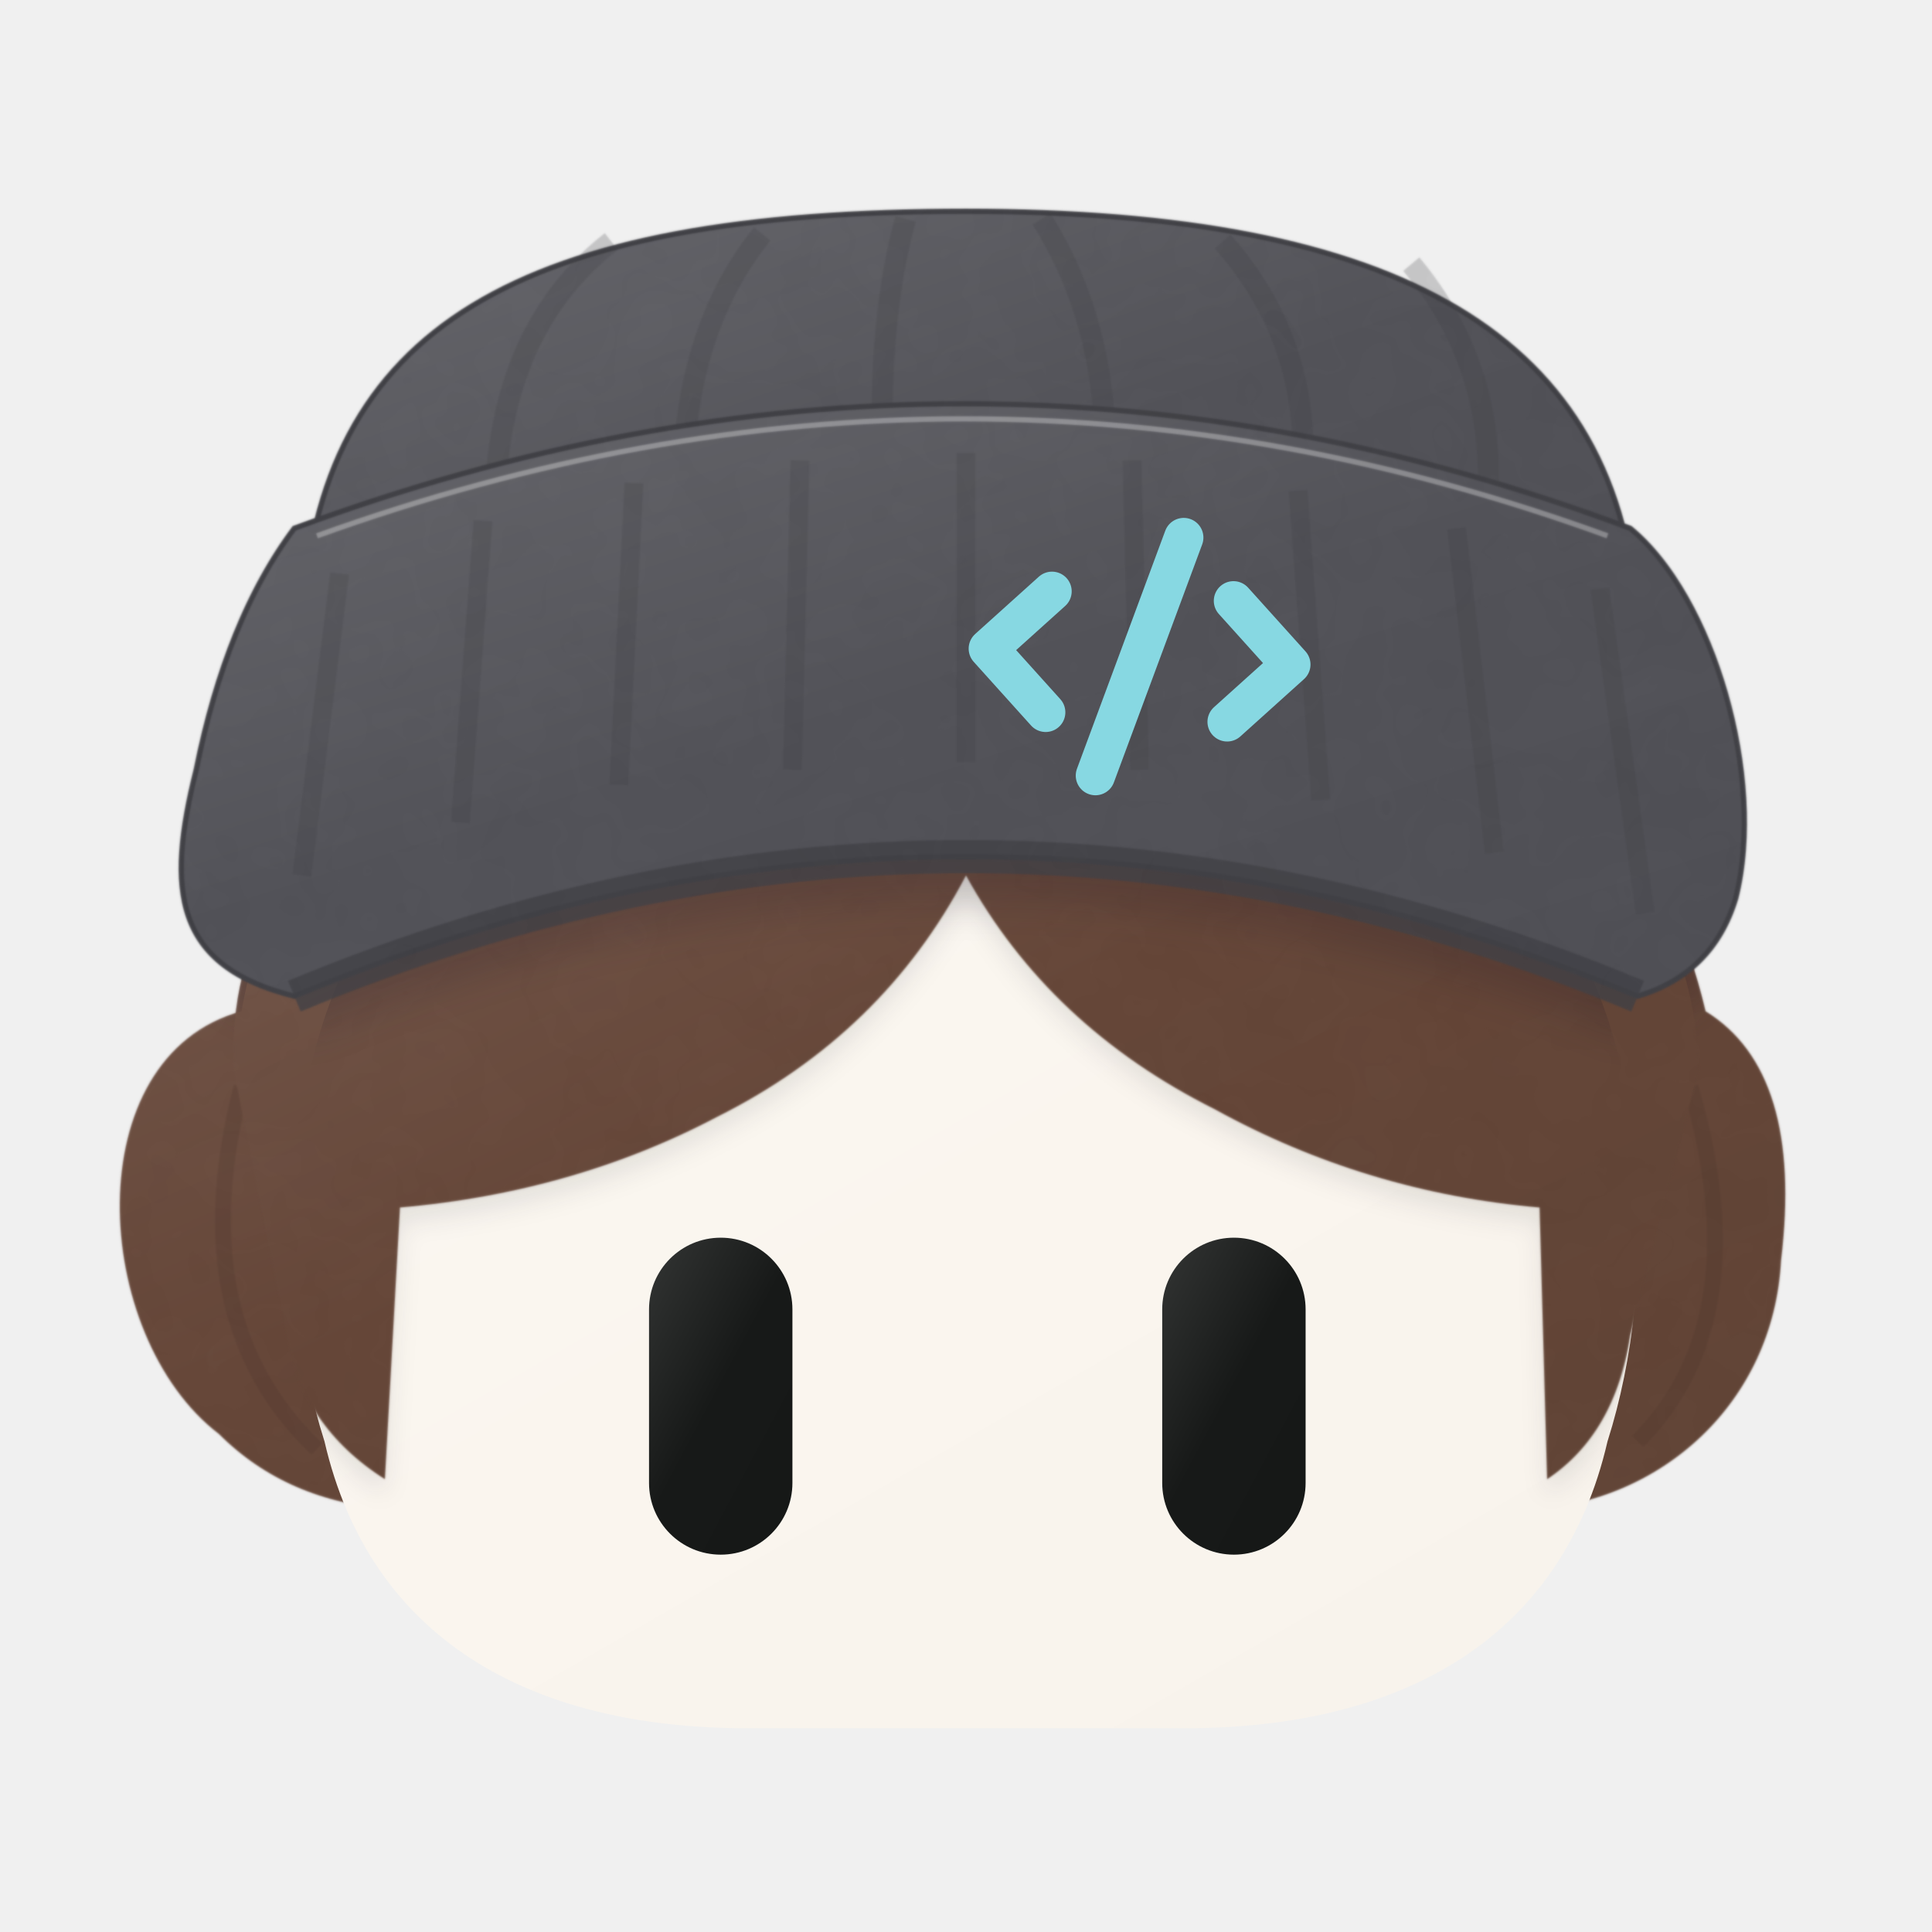
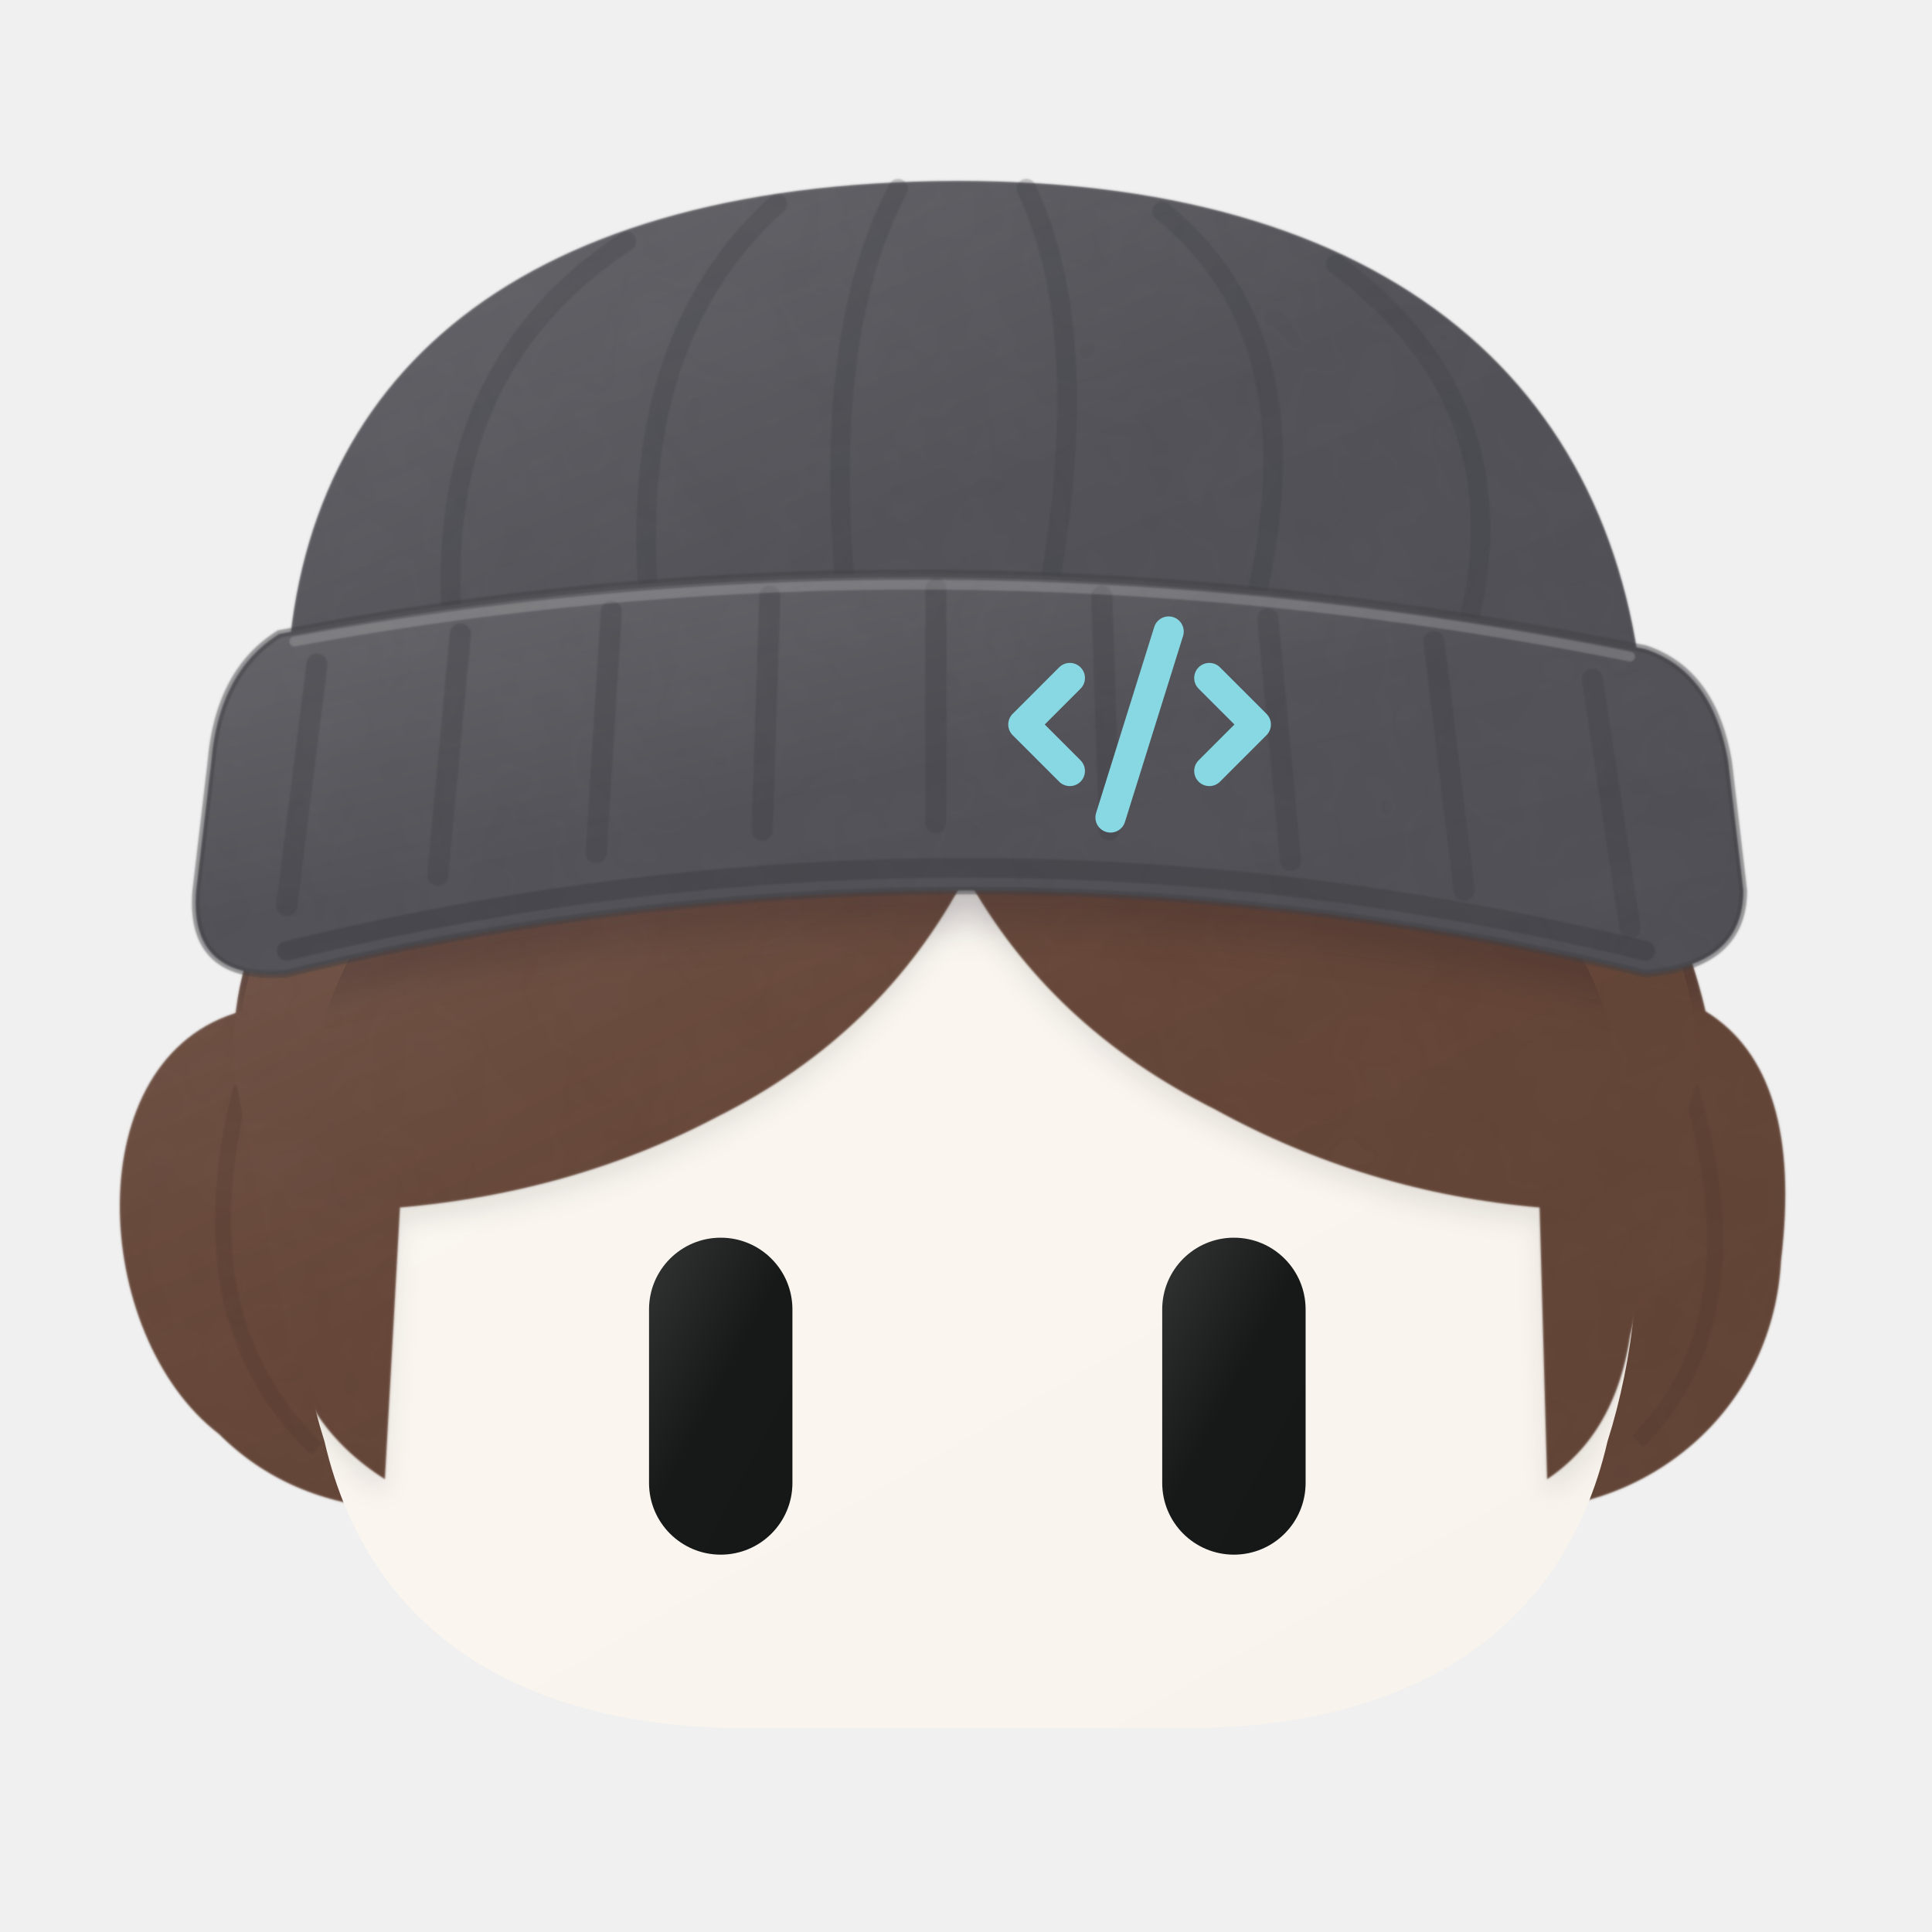
<svg xmlns="http://www.w3.org/2000/svg" viewBox="0 0 256 256" width="256" height="256" role="img">
  <defs>
    <clipPath id="avatar-contact-receiver-fringe-hair-curtain-face-round" clipPathUnits="userSpaceOnUse">
      <path d="M48 124C38 140 36 169 43 191C49 217 70 229 99 229H157C186 229 207 217 213 191C220 169 218 140 208 124C185 105 71 105 48 124Z" fill="#000000" />
    </clipPath>
    <filter id="avatar-contact-shadow-fringe-hair-curtain-face-round" filterUnits="userSpaceOnUse" x="0" y="0" width="256" height="256" color-interpolation-filters="sRGB">
      <feGaussianBlur in="SourceAlpha" stdDeviation="1.6" />
      <feOffset dy="2" result="contact-alpha" />
      <feFlood flood-color="#201a28" flood-opacity="0.09" />
      <feComposite in2="contact-alpha" operator="in" />
    </filter>
    <clipPath id="avatar-contact-receiver-hat-hat-beanie-hair-curtain-hair-crop-back-face-round" clipPathUnits="userSpaceOnUse">
      <path d="M48 124C38 140 36 169 43 191C49 217 70 229 99 229H157C186 229 207 217 213 191C220 169 218 140 208 124C185 105 71 105 48 124Z" fill="#000000" />
      <path d="M31 142C29 106 68 85 128 85C188 85 225 107 225 142L216 177Q214 190 205 196L204 160Q181 158 161 147Q139 136 128 116Q117 137 95 148Q76 158 53 160L51 196Q40 189 38 177Z" fill="#000000" />
      <path d="M32 134C10 140 12 177 29 190Q38 199 52 200H203C220 199 235 186 236 167Q239 142 226 134C216 92 181 84 128 84C75 84 39 94 32 134Z" fill="#000000" />
      <path d="M32 144Q24 175 42 192M224 144Q233 175 217 191" fill="none" stroke="#000000" stroke-width="2.1" stroke-opacity="0.25" />
    </clipPath>
    <filter id="avatar-contact-shadow-hat-hat-beanie-hair-curtain-hair-crop-back-face-round" filterUnits="userSpaceOnUse" x="0" y="0" width="256" height="256" color-interpolation-filters="sRGB">
      <feGaussianBlur in="SourceAlpha" stdDeviation="2.4" />
      <feOffset dy="4" result="contact-alpha" />
      <feFlood flood-color="#201a28" flood-opacity="0.19" />
      <feComposite in2="contact-alpha" operator="in" />
    </filter>
    <filter id="avatar-soft-material-v1" x="-2%" y="-2%" width="104%" height="104%" color-interpolation-filters="sRGB">
      <feTurbulence type="fractalNoise" baseFrequency="0.08" numOctaves="3" seed="17" result="grain" />
      <feColorMatrix in="grain" type="matrix" values="0.213 0.715 0.072 0 0 0.213 0.715 0.072 0 0 0.213 0.715 0.072 0 0 0 0 0 0.03 0" result="faint-grain" />
      <feComposite in="faint-grain" in2="SourceGraphic" operator="in" result="clipped-grain" />
      <feBlend in="SourceGraphic" in2="clipped-grain" mode="soft-light" result="material" />
      <feGaussianBlur in="material" stdDeviation="0.16" />
    </filter>
    <linearGradient id="avatar-face-faf5ee" x1="0%" y1="0%" x2="85%" y2="100%">
      <stop offset="0%" stop-color="#fbf8f2" />
      <stop offset="52%" stop-color="#faf5ee" />
      <stop offset="100%" stop-color="#f8f3ec" />
    </linearGradient>
    <linearGradient id="avatar-hair-654638" x1="0%" y1="0%" x2="85%" y2="100%">
      <stop offset="0%" stop-color="#775c50" />
      <stop offset="52%" stop-color="#654638" />
      <stop offset="100%" stop-color="#614436" />
    </linearGradient>
    <linearGradient id="avatar-hat-525258" x1="0%" y1="0%" x2="85%" y2="100%">
      <stop offset="0%" stop-color="#67676c" />
      <stop offset="52%" stop-color="#525258" />
      <stop offset="100%" stop-color="#4f4f55" />
    </linearGradient>
    <linearGradient id="avatar-eyes-171918" x1="0%" y1="0%" x2="85%" y2="100%">
      <stop offset="0%" stop-color="#333534" />
      <stop offset="52%" stop-color="#171918" />
      <stop offset="100%" stop-color="#161817" />
    </linearGradient>
    <linearGradient id="avatar-badge-ffffff" x1="0%" y1="0%" x2="85%" y2="100%">
      <stop offset="0%" stop-color="#ffffff" />
      <stop offset="52%" stop-color="#ffffff" />
      <stop offset="100%" stop-color="#f6f6f6" />
    </linearGradient>
  </defs>
  <g color="#4f372c" filter="url(#avatar-soft-material-v1)">
    <path d="M32 134C10 140 12 177 29 190Q38 199 52 200H203C220 199 235 186 236 167Q239 142 226 134C216 92 181 84 128 84C75 84 39 94 32 134Z" fill="url(#avatar-hair-654638)" />
    <path d="M32 144Q24 175 42 192M224 144Q233 175 217 191" fill="none" stroke="#4f372c" stroke-width="2.1" stroke-opacity="0.25" />
  </g>
  <g color="url(#avatar-face-faf5ee)">
    <path d="M48 124C38 140 36 169 43 191C49 217 70 229 99 229H157C186 229 207 217 213 191C220 169 218 140 208 124C185 105 71 105 48 124Z" fill="url(#avatar-face-faf5ee)" />
  </g>
  <g data-layer="contact-shadow-fringe-hair-curtain-face-round" clip-path="url(#avatar-contact-receiver-fringe-hair-curtain-face-round)">
    <g filter="url(#avatar-contact-shadow-fringe-hair-curtain-face-round)">
      <g color="#000000">
        <path d="M31 142C29 106 68 85 128 85C188 85 225 107 225 142L216 177Q214 190 205 196L204 160Q181 158 161 147Q139 136 128 116Q117 137 95 148Q76 158 53 160L51 196Q40 189 38 177Z" fill="#000000" />
      </g>
    </g>
  </g>
  <g color="#4f372c" filter="url(#avatar-soft-material-v1)">
    <path d="M31 142C29 106 68 85 128 85C188 85 225 107 225 142L216 177Q214 190 205 196L204 160Q181 158 161 147Q139 136 128 116Q117 137 95 148Q76 158 53 160L51 196Q40 189 38 177Z" fill="url(#avatar-hair-654638)" />
  </g>
  <g data-layer="contact-shadow-hat-hat-beanie-hair-curtain-hair-crop-back-face-round" clip-path="url(#avatar-contact-receiver-hat-hat-beanie-hair-curtain-hair-crop-back-face-round)">
    <g filter="url(#avatar-contact-shadow-hat-hat-beanie-hair-curtain-hair-crop-back-face-round)">
      <g color="#000000">
-         <path d="M40 83C42 43 69 28 128 28C185 28 215 44 217 83L218 104H38Z" fill="#000000" stroke="#000000" stroke-width="0.7" />
-         <path d="M66 77Q63 46 81 32M91 76Q88 47 101 31M118 76Q115 47 120 29M145 76Q150 48 138 29M170 77Q178 50 162 32M195 79Q202 53 187 35" fill="none" stroke="#000000" stroke-width="2.8" stroke-opacity="0.23" />
-         <path d="M39 70Q128 37 216 70C227 79 234 103 230 119Q227 129 217 132Q128 95 39 132C23 128 22 118 26 102Q30 82 39 70Z" fill="#000000" stroke="#000000" stroke-width="0.7" />
-         <path d="M45 76L40 116M64 69L61 109M84 64L82 104M106 61L105 102M128 60V101M150 61L151 102M172 65L175 106M193 70L198 113M212 78L218 121" fill="none" stroke="#000000" stroke-width="2.5" stroke-opacity="0.23" />
-         <path d="M39 132Q128 95 217 132" fill="none" stroke="#000000" stroke-width="4.4" stroke-opacity="0.78" />
-         <path d="M42 71Q128 40 213 71" fill="none" stroke="#ffffff" stroke-width="0.7" stroke-opacity="0.32" />
+         <path d="M38 96C37 53 65 25 124 24C185 23 216 52 218 97L216 114H40Z" fill="#000000" />
+         <path d="M60 84Q57 49 83 32M86 80Q83 45 103 27M112 78Q109 44 119 25M139 78Q145 44 136 25M166 81Q175 45 154 28M193 88Q204 55 177 35" fill="none" stroke="#000000" stroke-width="2.6" stroke-opacity="0.28" stroke-linecap="round" />
+         <path d="M37 84Q124 67 218 86Q227 89 229 101L231 118Q231 128 218 129Q128 107 38 129Q25 130 26 118L28 101Q29 89 37 84Z" fill="#000000" stroke="#000000" stroke-width="1" stroke-opacity="0.5" />
+         <path d="M42 88L38 120M61 84L58 116M81 81L79 113M102 79L101 110M124 78V109M146 79L147 110M168 82L171 114M190 85L194 118M211 90L216 123" fill="none" stroke="#000000" stroke-width="2.8" stroke-opacity="0.35" stroke-linecap="round" />
+         <path d="M39 85Q126 69 216 87" fill="none" stroke="#ffffff" stroke-width="1.3" stroke-opacity="0.18" stroke-linecap="round" />
+         <path d="M38 126Q128 104 218 126" fill="none" stroke="#000000" stroke-width="2.6" stroke-opacity="0.58" stroke-linecap="round" />
      </g>
    </g>
  </g>
  <g color="#404045" filter="url(#avatar-soft-material-v1)">
-     <path d="M40 83C42 43 69 28 128 28C185 28 215 44 217 83L218 104H38Z" fill="url(#avatar-hat-525258)" stroke="#404045" stroke-width="0.7" />
-     <path d="M66 77Q63 46 81 32M91 76Q88 47 101 31M118 76Q115 47 120 29M145 76Q150 48 138 29M170 77Q178 50 162 32M195 79Q202 53 187 35" fill="none" stroke="#404045" stroke-width="2.8" stroke-opacity="0.23" />
-     <path d="M39 70Q128 37 216 70C227 79 234 103 230 119Q227 129 217 132Q128 95 39 132C23 128 22 118 26 102Q30 82 39 70Z" fill="url(#avatar-hat-525258)" stroke="#404045" stroke-width="0.7" />
-     <path d="M45 76L40 116M64 69L61 109M84 64L82 104M106 61L105 102M128 60V101M150 61L151 102M172 65L175 106M193 70L198 113M212 78L218 121" fill="none" stroke="#404045" stroke-width="2.5" stroke-opacity="0.23" />
-     <path d="M39 132Q128 95 217 132" fill="none" stroke="#404045" stroke-width="4.4" stroke-opacity="0.78" />
-     <path d="M42 71Q128 40 213 71" fill="none" stroke="#ffffff" stroke-width="0.7" stroke-opacity="0.32" />
+     <path d="M38 96C37 53 65 25 124 24C185 23 216 52 218 97L216 114H40Z" fill="url(#avatar-hat-525258)" />
+     <path d="M60 84Q57 49 83 32M86 80Q83 45 103 27M112 78Q109 44 119 25M139 78Q145 44 136 25M166 81Q175 45 154 28M193 88Q204 55 177 35" fill="none" stroke="#404045" stroke-width="2.6" stroke-opacity="0.28" stroke-linecap="round" />
+     <path d="M37 84Q124 67 218 86Q227 89 229 101L231 118Q231 128 218 129Q128 107 38 129Q25 130 26 118L28 101Q29 89 37 84Z" fill="url(#avatar-hat-525258)" stroke="#404045" stroke-width="1" stroke-opacity="0.5" />
+     <path d="M42 88L38 120M61 84L58 116M81 81L79 113M102 79L101 110M124 78V109M146 79L147 110M168 82L171 114M190 85L194 118M211 90L216 123" fill="none" stroke="#404045" stroke-width="2.8" stroke-opacity="0.35" stroke-linecap="round" />
+     <path d="M39 85Q126 69 216 87" fill="none" stroke="#ffffff" stroke-width="1.3" stroke-opacity="0.18" stroke-linecap="round" />
+     <path d="M38 126Q128 104 218 126" fill="none" stroke="#404045" stroke-width="2.6" stroke-opacity="0.58" stroke-linecap="round" />
  </g>
-   <g data-layer="hat-badge" transform="translate(151 87) rotate(3) scale(0.86) translate(-128 -64)">
+   <g data-layer="hat-badge" transform="translate(151 96) rotate(0) scale(0.66) translate(-128 -64)">
    <g transform="translate(128 64) scale(0.21875) translate(-128 -128)">
      <g color="#87d8e2">
        <path d="m18 16 4-4-4-4" fill="none" stroke="#87d8e2" stroke-width="2.6" stroke-linecap="round" stroke-linejoin="round" transform="scale(10.66667)" />
        <path d="m6 8-4 4 4 4" fill="none" stroke="#87d8e2" stroke-width="2.6" stroke-linecap="round" stroke-linejoin="round" transform="scale(10.66667)" />
        <path d="m14.5 4-5 16" fill="none" stroke="#87d8e2" stroke-width="2.6" stroke-linecap="round" stroke-linejoin="round" transform="scale(10.66667)" />
      </g>
    </g>
  </g>
  <g data-layer="state" data-state="idle">
    <rect x="86" y="164" width="19" height="42" rx="9.5" fill="url(#avatar-eyes-171918)" />
    <rect x="154" y="164" width="19" height="42" rx="9.5" fill="url(#avatar-eyes-171918)" />
  </g>
</svg>
